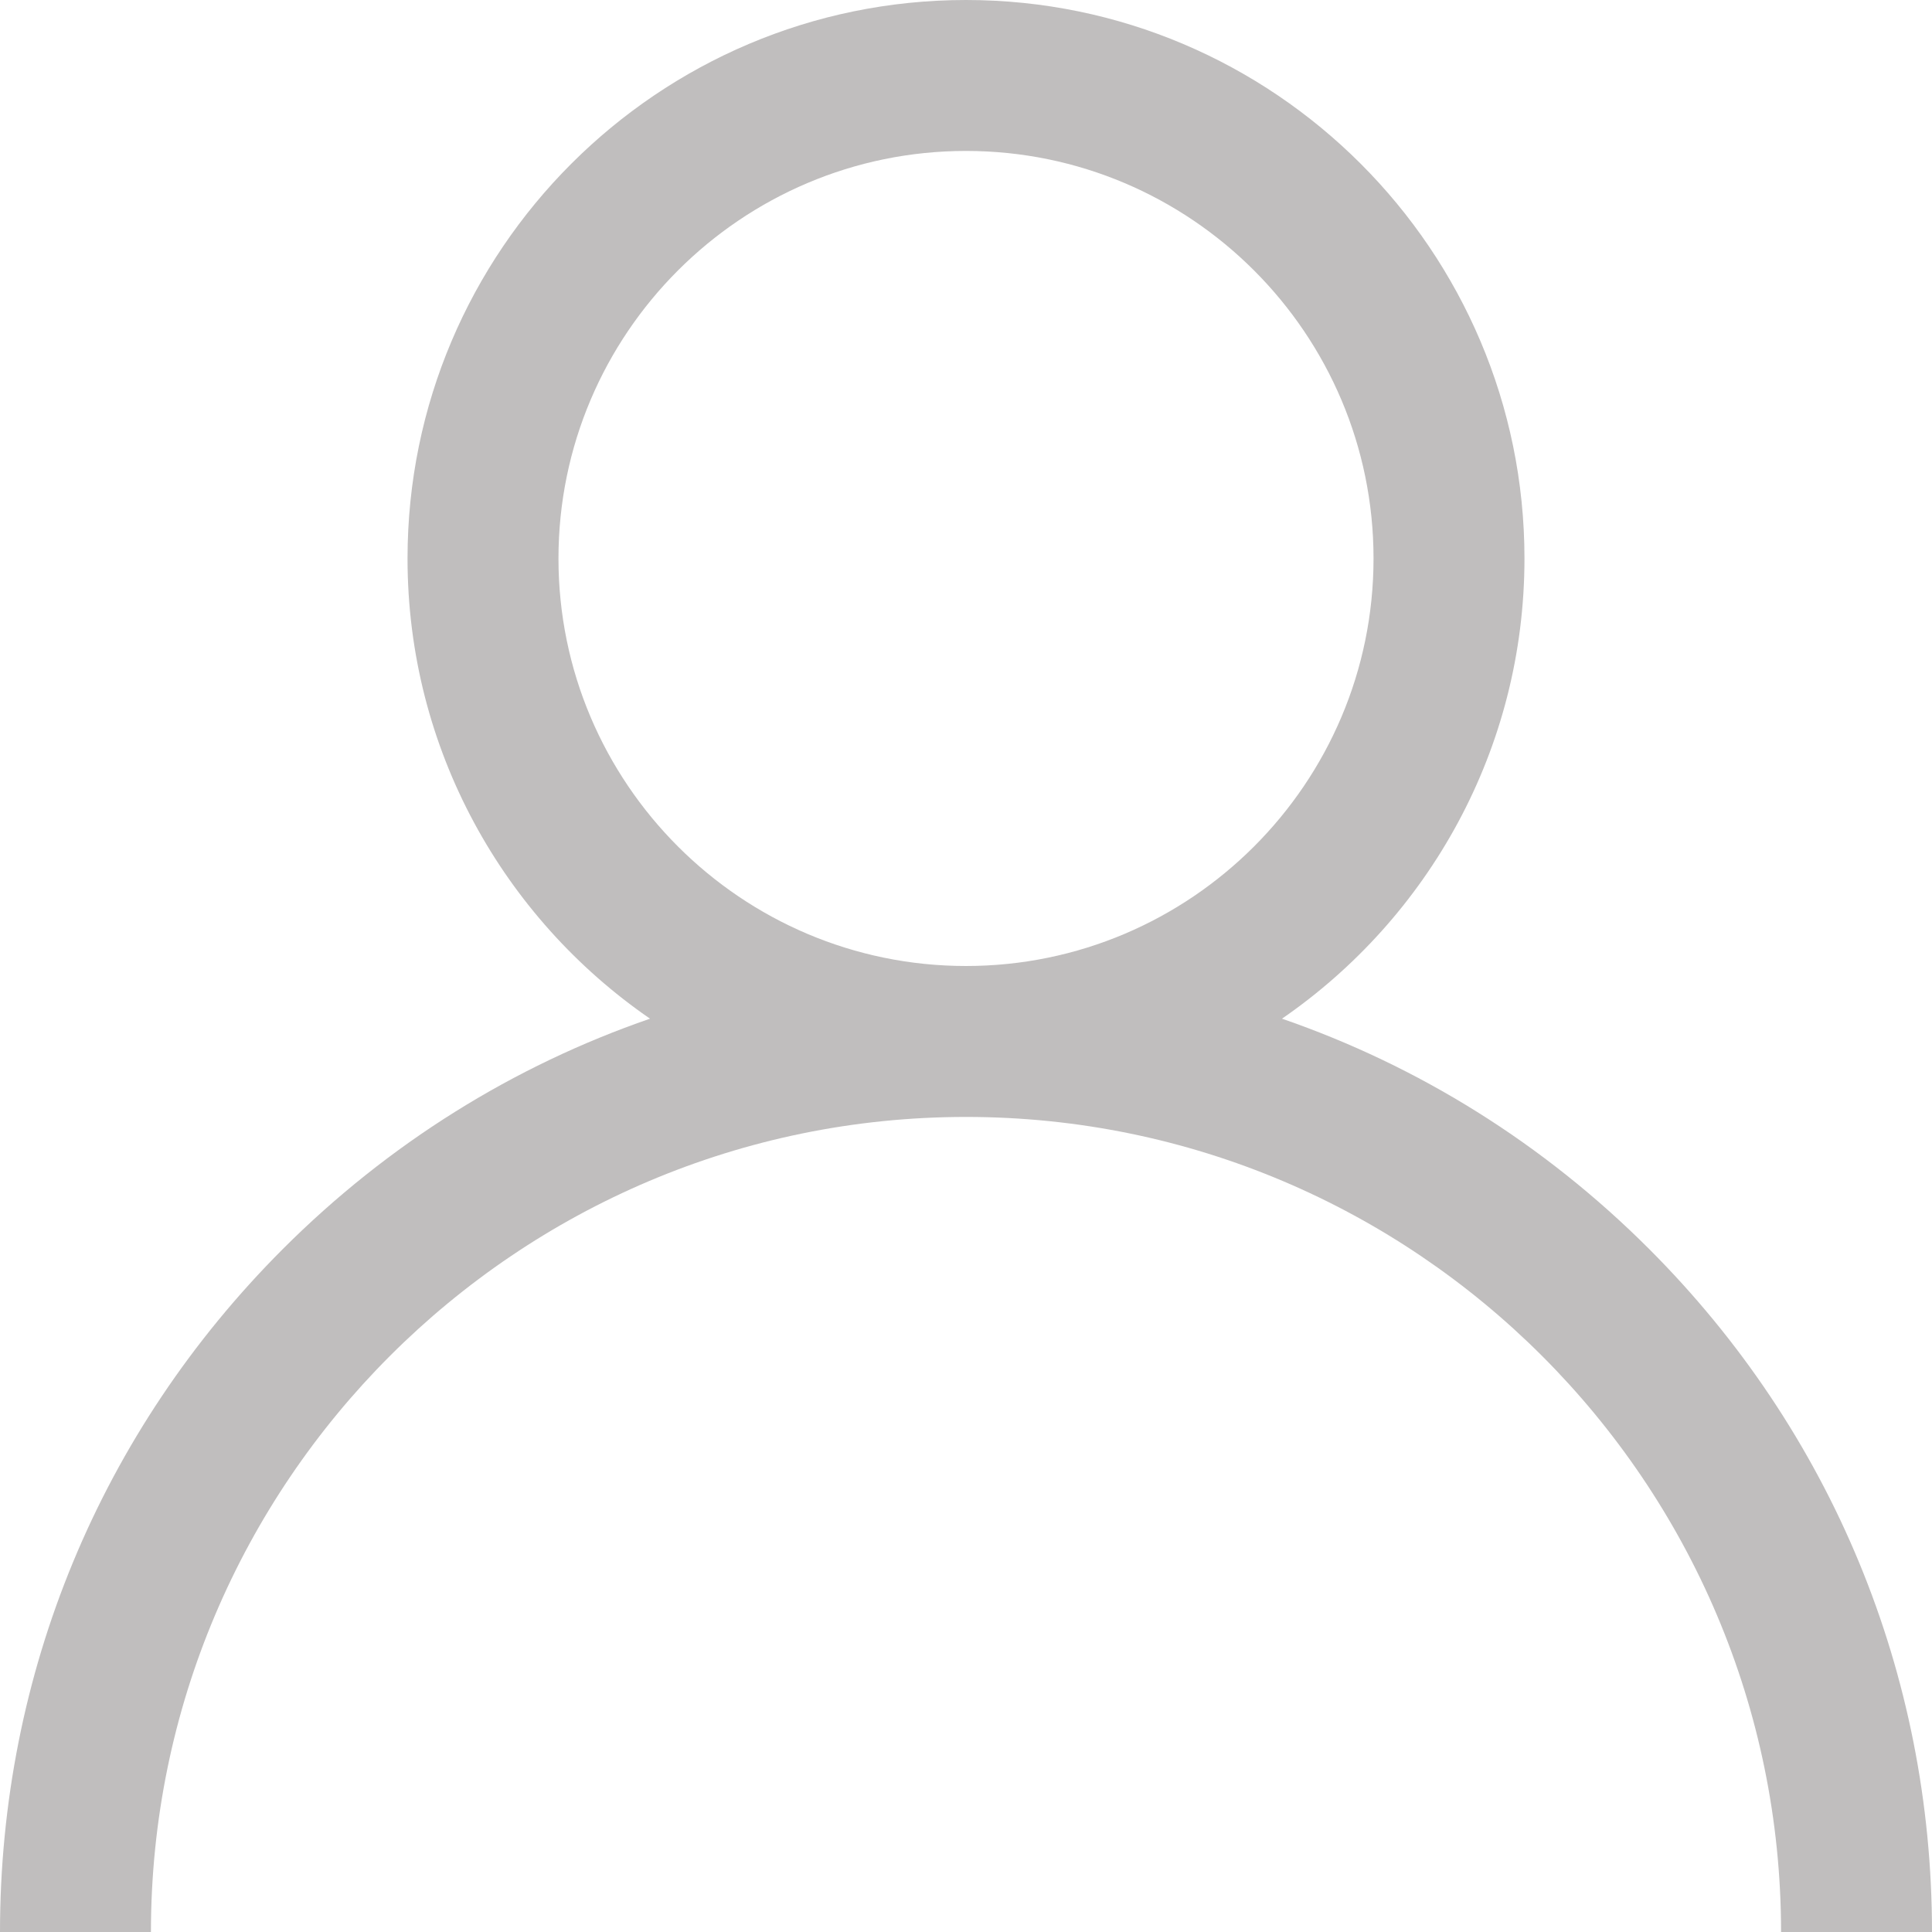
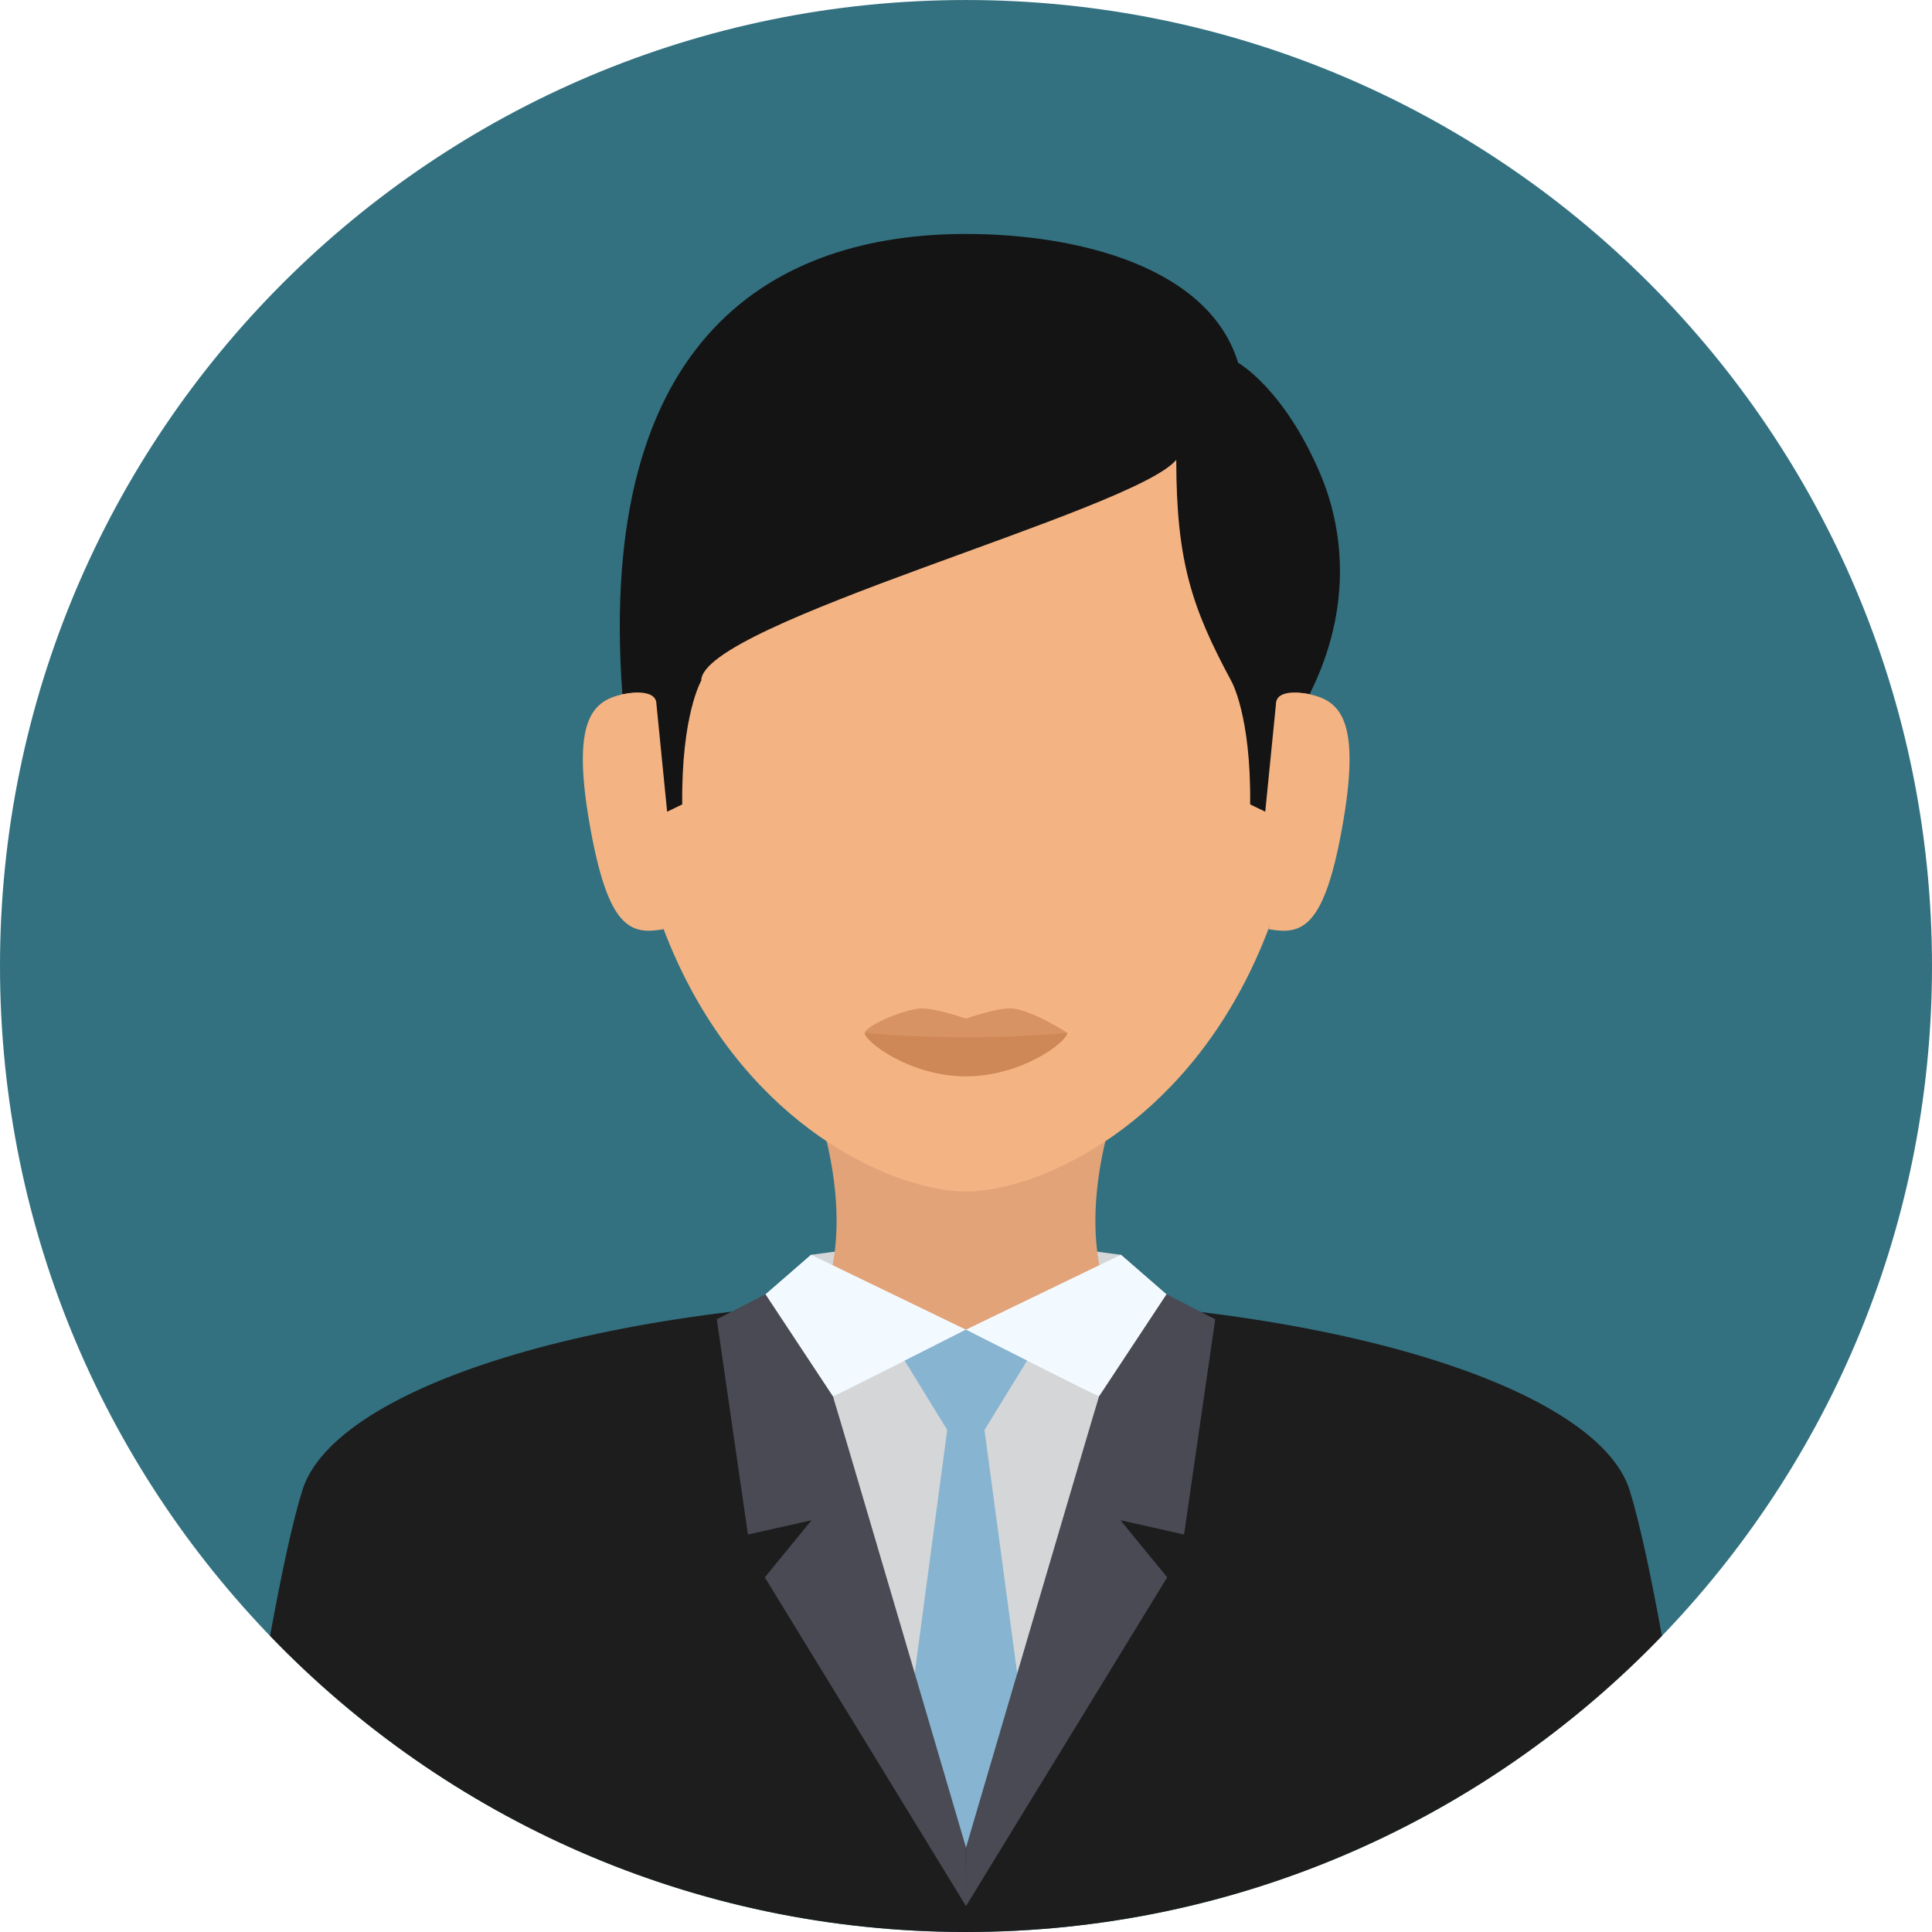
- <svg xmlns="http://www.w3.org/2000/svg" version="1.1" id="Capa_1" x="0px" y="0px" viewBox="0 0 512 512" style="enable-background:new 0 0 512 512;" xml:space="preserve" width="512px" height="512px">
+ <svg xmlns="http://www.w3.org/2000/svg" version="1.1" id="Layer_1" x="0px" y="0px" viewBox="0 0 496.158 496.158" style="enable-background:new 0 0 496.158 496.158;" xml:space="preserve" width="512px" height="512px" class="">
  <g>
+     <path style="fill:#337180;" d="M496.158,248.085c0-137.022-111.07-248.082-248.076-248.082C111.07,0.003,0,111.063,0,248.085  c0,137.001,111.07,248.07,248.082,248.07C385.088,496.155,496.158,385.086,496.158,248.085z" data-original="#337180" class="" />
+     <path style="fill:#1D1D1E;" d="M248.082,496.155c70.204,0,133.589-29.171,178.719-76.042c-2.755-15.131-5.644-28.901-8.284-37.38  c-8.494-27.279-81.197-49.333-170.825-49.333S86.133,355.454,77.64,382.733c-2.64,8.479-5.529,22.247-8.283,37.377  C114.486,466.983,177.874,496.155,248.082,496.155z" data-original="#1D1D1E" class="" />
    <g>
-       <g>
-         <path d="M437.02,330.98c-27.883-27.882-61.071-48.523-97.281-61.018C378.521,243.251,404,198.548,404,148    C404,66.393,337.607,0,256,0S108,66.393,108,148c0,50.548,25.479,95.251,64.262,121.962    c-36.21,12.495-69.398,33.136-97.281,61.018C26.629,379.333,0,443.62,0,512h40c0-119.103,96.897-216,216-216s216,96.897,216,216    h40C512,443.62,485.371,379.333,437.02,330.98z M256,256c-59.551,0-108-48.448-108-108S196.449,40,256,40    c59.551,0,108,48.448,108,108S315.551,256,256,256z" data-original="#000000" class="active-path" data-old_color="#D2CDCD" fill="#C0BEBE" />
-       </g>
+       <path style="fill:#D4D6D8;" d="M248.155,474.412c17.688,0,37.756-139,37.756-139l-38.123,26.74l-37.543-26.74   C210.245,335.412,230.467,474.412,248.155,474.412z" data-original="#D4D6D8" class="" />
+       <polygon style="fill:#D4D6D8;" points="210.167,335.412 247.787,363.485 285.991,335.412 287.852,322.246 247.829,316.996    208.306,322.246  " data-original="#D4D6D8" class="" />
    </g>
+     <path style="fill:#E2A379;" d="M286.969,282.118h-77.78c12.136,36.588,0.978,53.294,0.978,53.294l26.912,6.063h22l26.912-6.062  C285.991,335.412,274.833,318.706,286.969,282.118z" data-original="#E2A379" />
+     <g>
+       <polygon style="fill:#F3FAFF;" points="282.079,358.746 287.852,322.246 305.745,337.792  " data-original="#F3FAFF" />
+       <polygon style="fill:#F3FAFF;" points="214.079,358.746 208.306,322.246 190.412,337.792  " data-original="#F3FAFF" />
+       <path style="fill:#F3FAFF;" d="M305.745,337.792l-17.893-15.547l-39.794,19.229c0,0,34.03,17.28,34.198,17.113L305.745,337.792z" data-original="#F3FAFF" />
+       <path style="fill:#F3FAFF;" d="M190.412,337.792l17.894-15.547l39.753,19.229c0,0-33.989,17.28-34.157,17.113L190.412,337.792z" data-original="#F3FAFF" />
+     </g>
+     <g>
+       <polygon style="fill:#86B4D1;" points="248.048,341.475 232.329,349.417 248.048,375.017 263.767,349.417  " data-original="#86B4D1" class="" />
+       <path style="fill:#86B4D1;" d="M248.155,474.412c5.087,0,10.371-11.511,15.318-27.895l-11.363-84.605h-8.141l-11.263,84.289   C237.7,462.758,243.034,474.412,248.155,474.412z" data-original="#86B4D1" class="" />
+     </g>
+     <g>
+       <path style="fill:#4A4A54;" d="M196.579,332.371l-12.5,6.438l8,55.27l16.334-3.667l-12,14.667l51.666,84.416l-0.021-15.083   c0,0-33.989-115.657-34.157-115.824L196.579,332.371z" data-original="#4A4A54" />
+       <path style="fill:#4A4A54;" d="M299.579,332.371l12.5,6.438l-8,55.27l-16.333-3.667l12,14.667l-51.667,84.416l0.021-15.083   c0,0,33.989-115.657,34.156-115.824L299.579,332.371z" data-original="#4A4A54" />
+     </g>
+     <path style="fill:#F4B382;" d="M336.332,175.175c0-92.429-39.513-113.596-88.252-113.596c-48.741,0-88.254,21.167-88.254,113.596  c0,31.266,6.19,55.765,15.462,74.673c20.396,41.598,55.7,56.136,72.792,56.136s52.396-14.538,72.79-56.136  C330.141,230.94,336.332,206.441,336.332,175.175z" data-original="#F4B382" class="" />
+     <path style="fill:#D89364;" d="M274.078,265.236c0,2.296-11.64,8.578-25.999,8.578s-25.999-6.281-25.999-8.578  c0-1.415,8.251-5.467,13.796-6.218c3.461-0.469,12.203,2.579,12.203,2.579s8.621-3.056,12.055-2.599  C265.762,259.746,274.078,265.236,274.078,265.236z" data-original="#D89364" />
+     <path style="fill:#CE8757;" d="M274.078,265.236c0,2.296-11.64,11.177-25.999,11.177s-25.999-8.88-25.999-11.177  c0,0,10.591,1.146,25.999,1.146S274.078,265.236,274.078,265.236z" data-original="#CE8757" />
+     <path style="fill:#F4B382;" d="M170.413,238.639c-8.439,1.443-14.352,0.148-19.112-27.698s1.657-31.479,10.096-32.922  L170.413,238.639z" data-original="#F4B382" class="" />
+     <g>
+       <path style="fill:#141414" d="M336.332,178.246c11.414-22.762,8.423-43.121,2.747-56.5c-9.333-22-21.117-28.587-21.117-28.587   c-7.551-24.748-41.44-33.08-69.882-33.08c-48.741,0-95.001,25.738-88.254,118.167l20.253-3.417c0-14.75,111.385-43.75,122-56.75   c0,26,4,38,14.099,56.75L336.332,178.246z" data-original="#141414" class="active-path" />
+       <path style="fill:#141414" d="M165.454,140.767c-4.25,10.875-5.628,24.359-5.628,37.479c0,0,8.753-1.917,8.753,2.583l2.75,27.625   l3.875-1.875c-0.25-23,4.875-31.75,4.875-31.75L165.454,140.767z" data-original="#141414" class="active-path" />
+     </g>
+     <path style="fill:#F4B382;" d="M325.845,238.639c8.438,1.443,14.35,0.148,19.111-27.698s-1.658-31.479-10.096-32.922  L325.845,238.639z" data-original="#F4B382" class="" />
+     <path style="fill:#141414" d="M330.803,140.767c4.25,10.875,5.628,24.359,5.628,37.479c0,0-8.753-1.917-8.753,2.583l-2.75,27.625  l-3.875-1.875c0.25-23-4.875-31.75-4.875-31.75L330.803,140.767z" data-original="#141414" class="active-path" />
  </g>
</svg>
